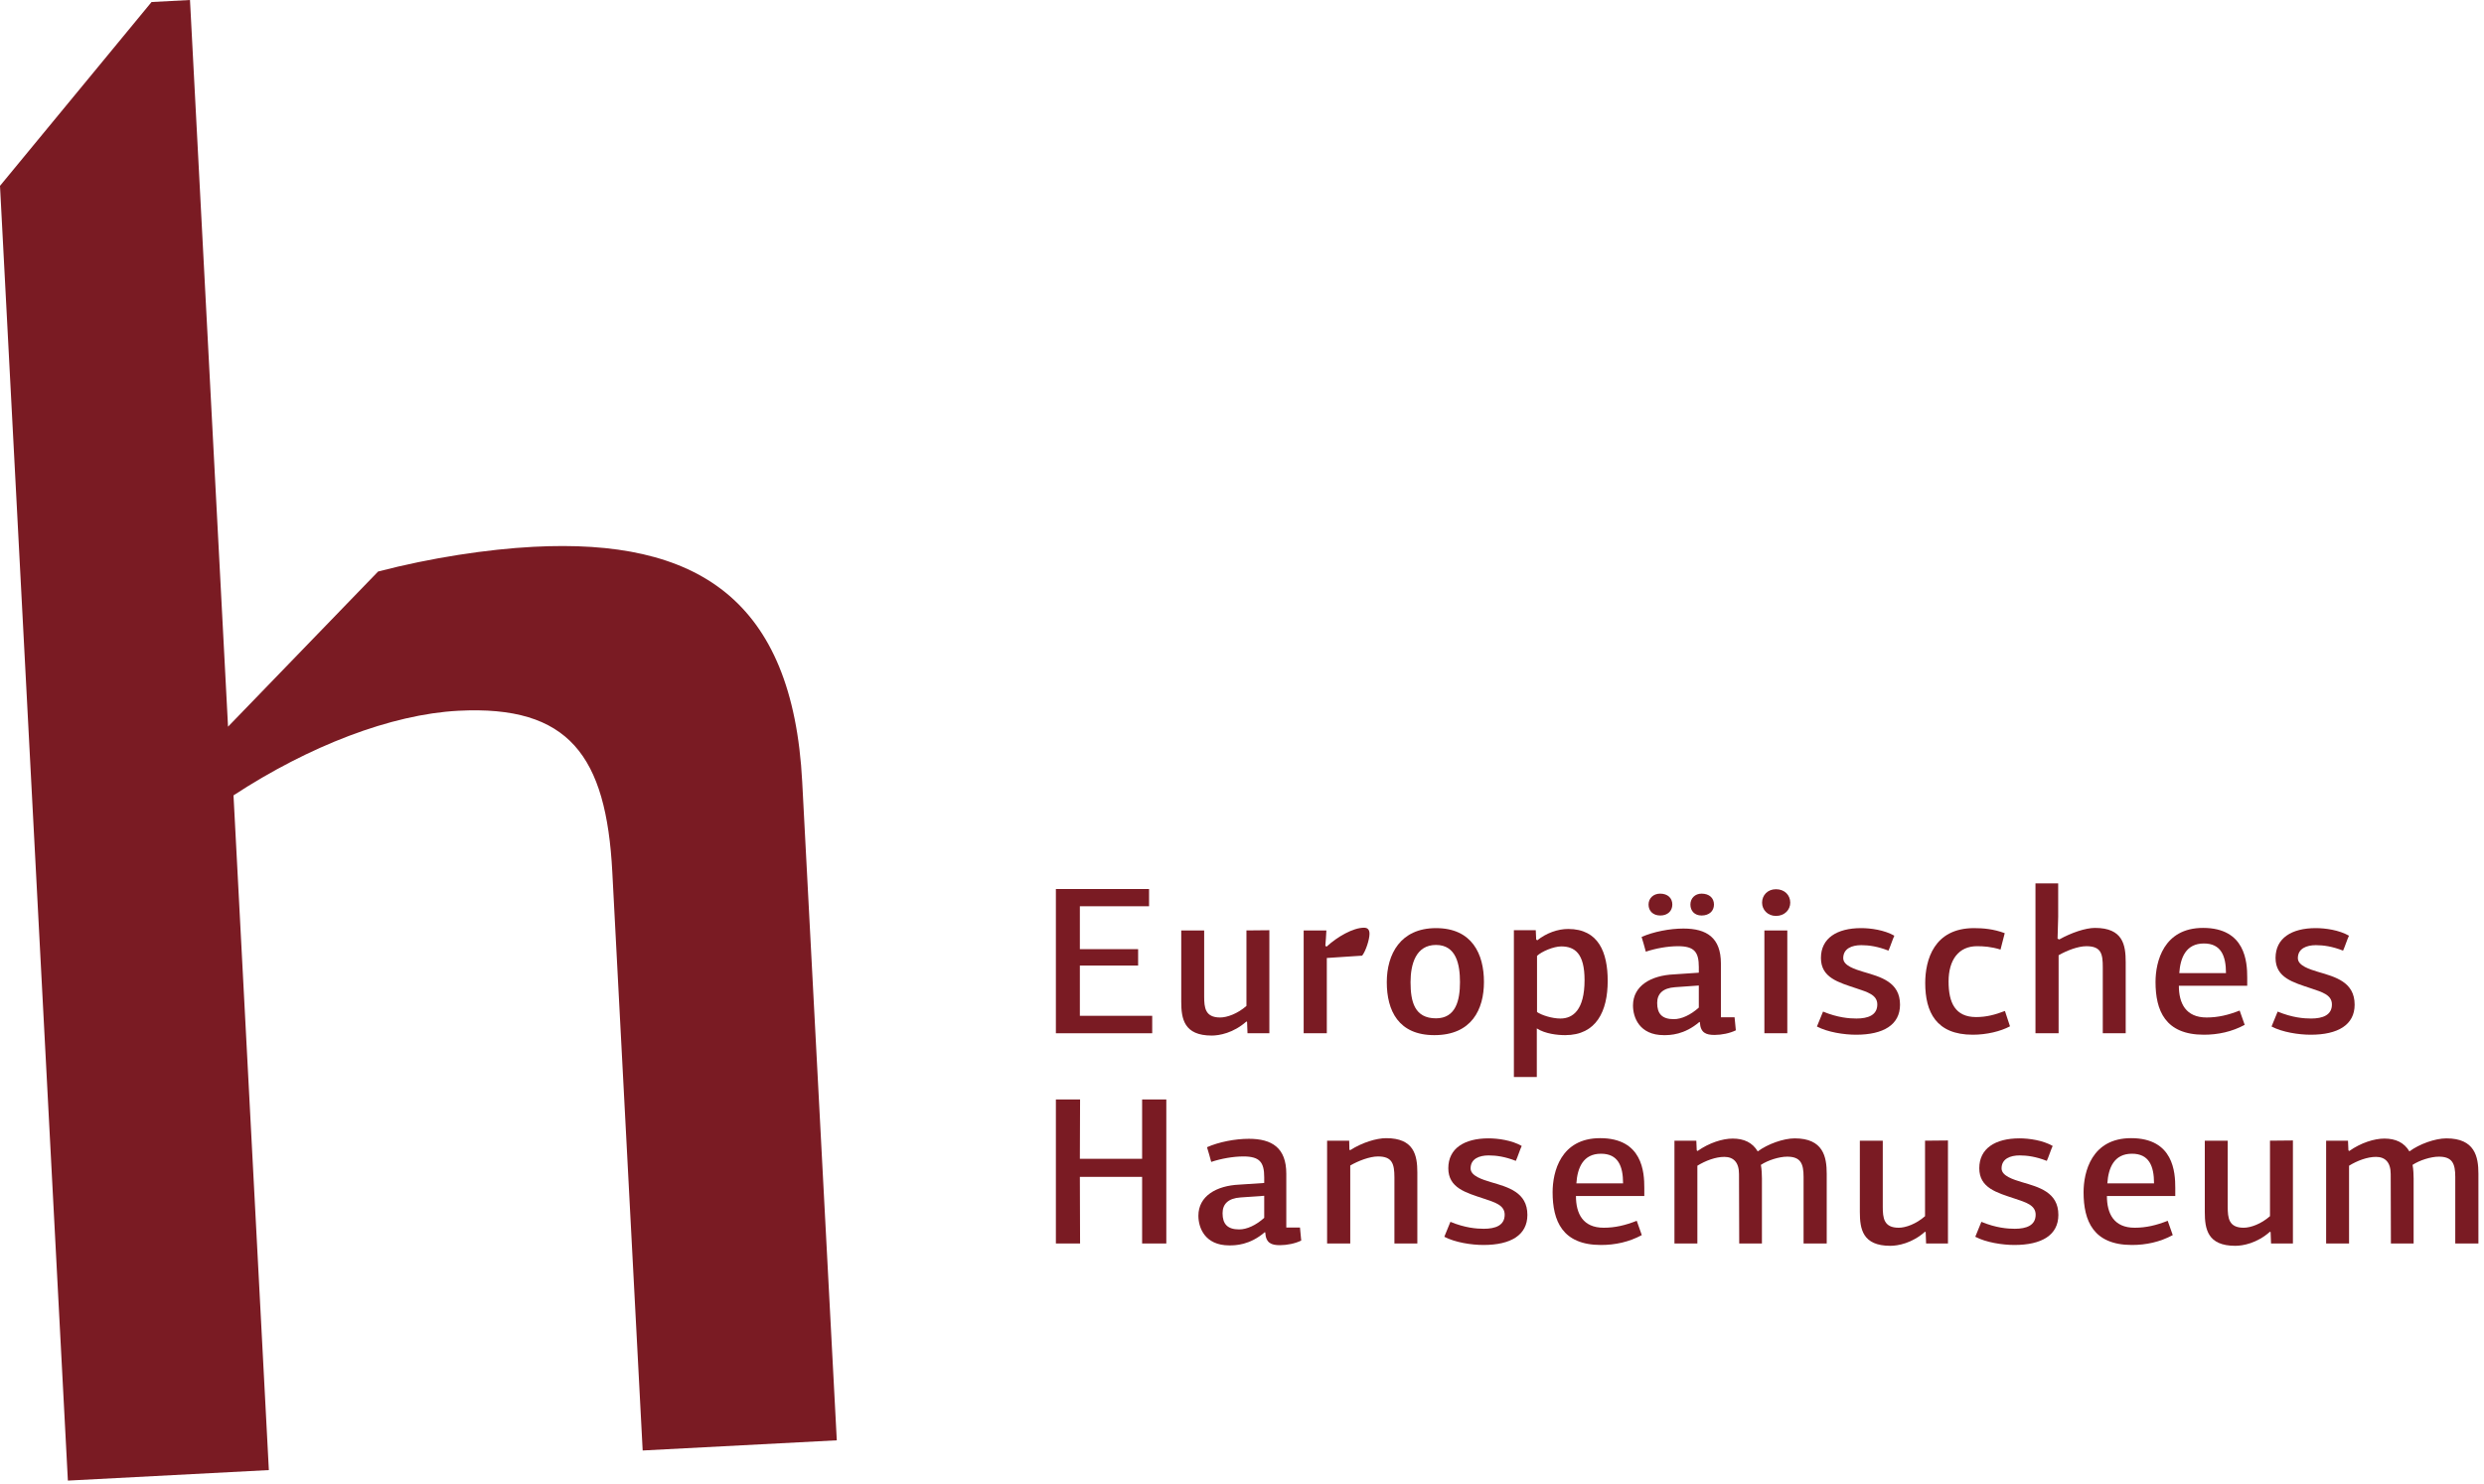
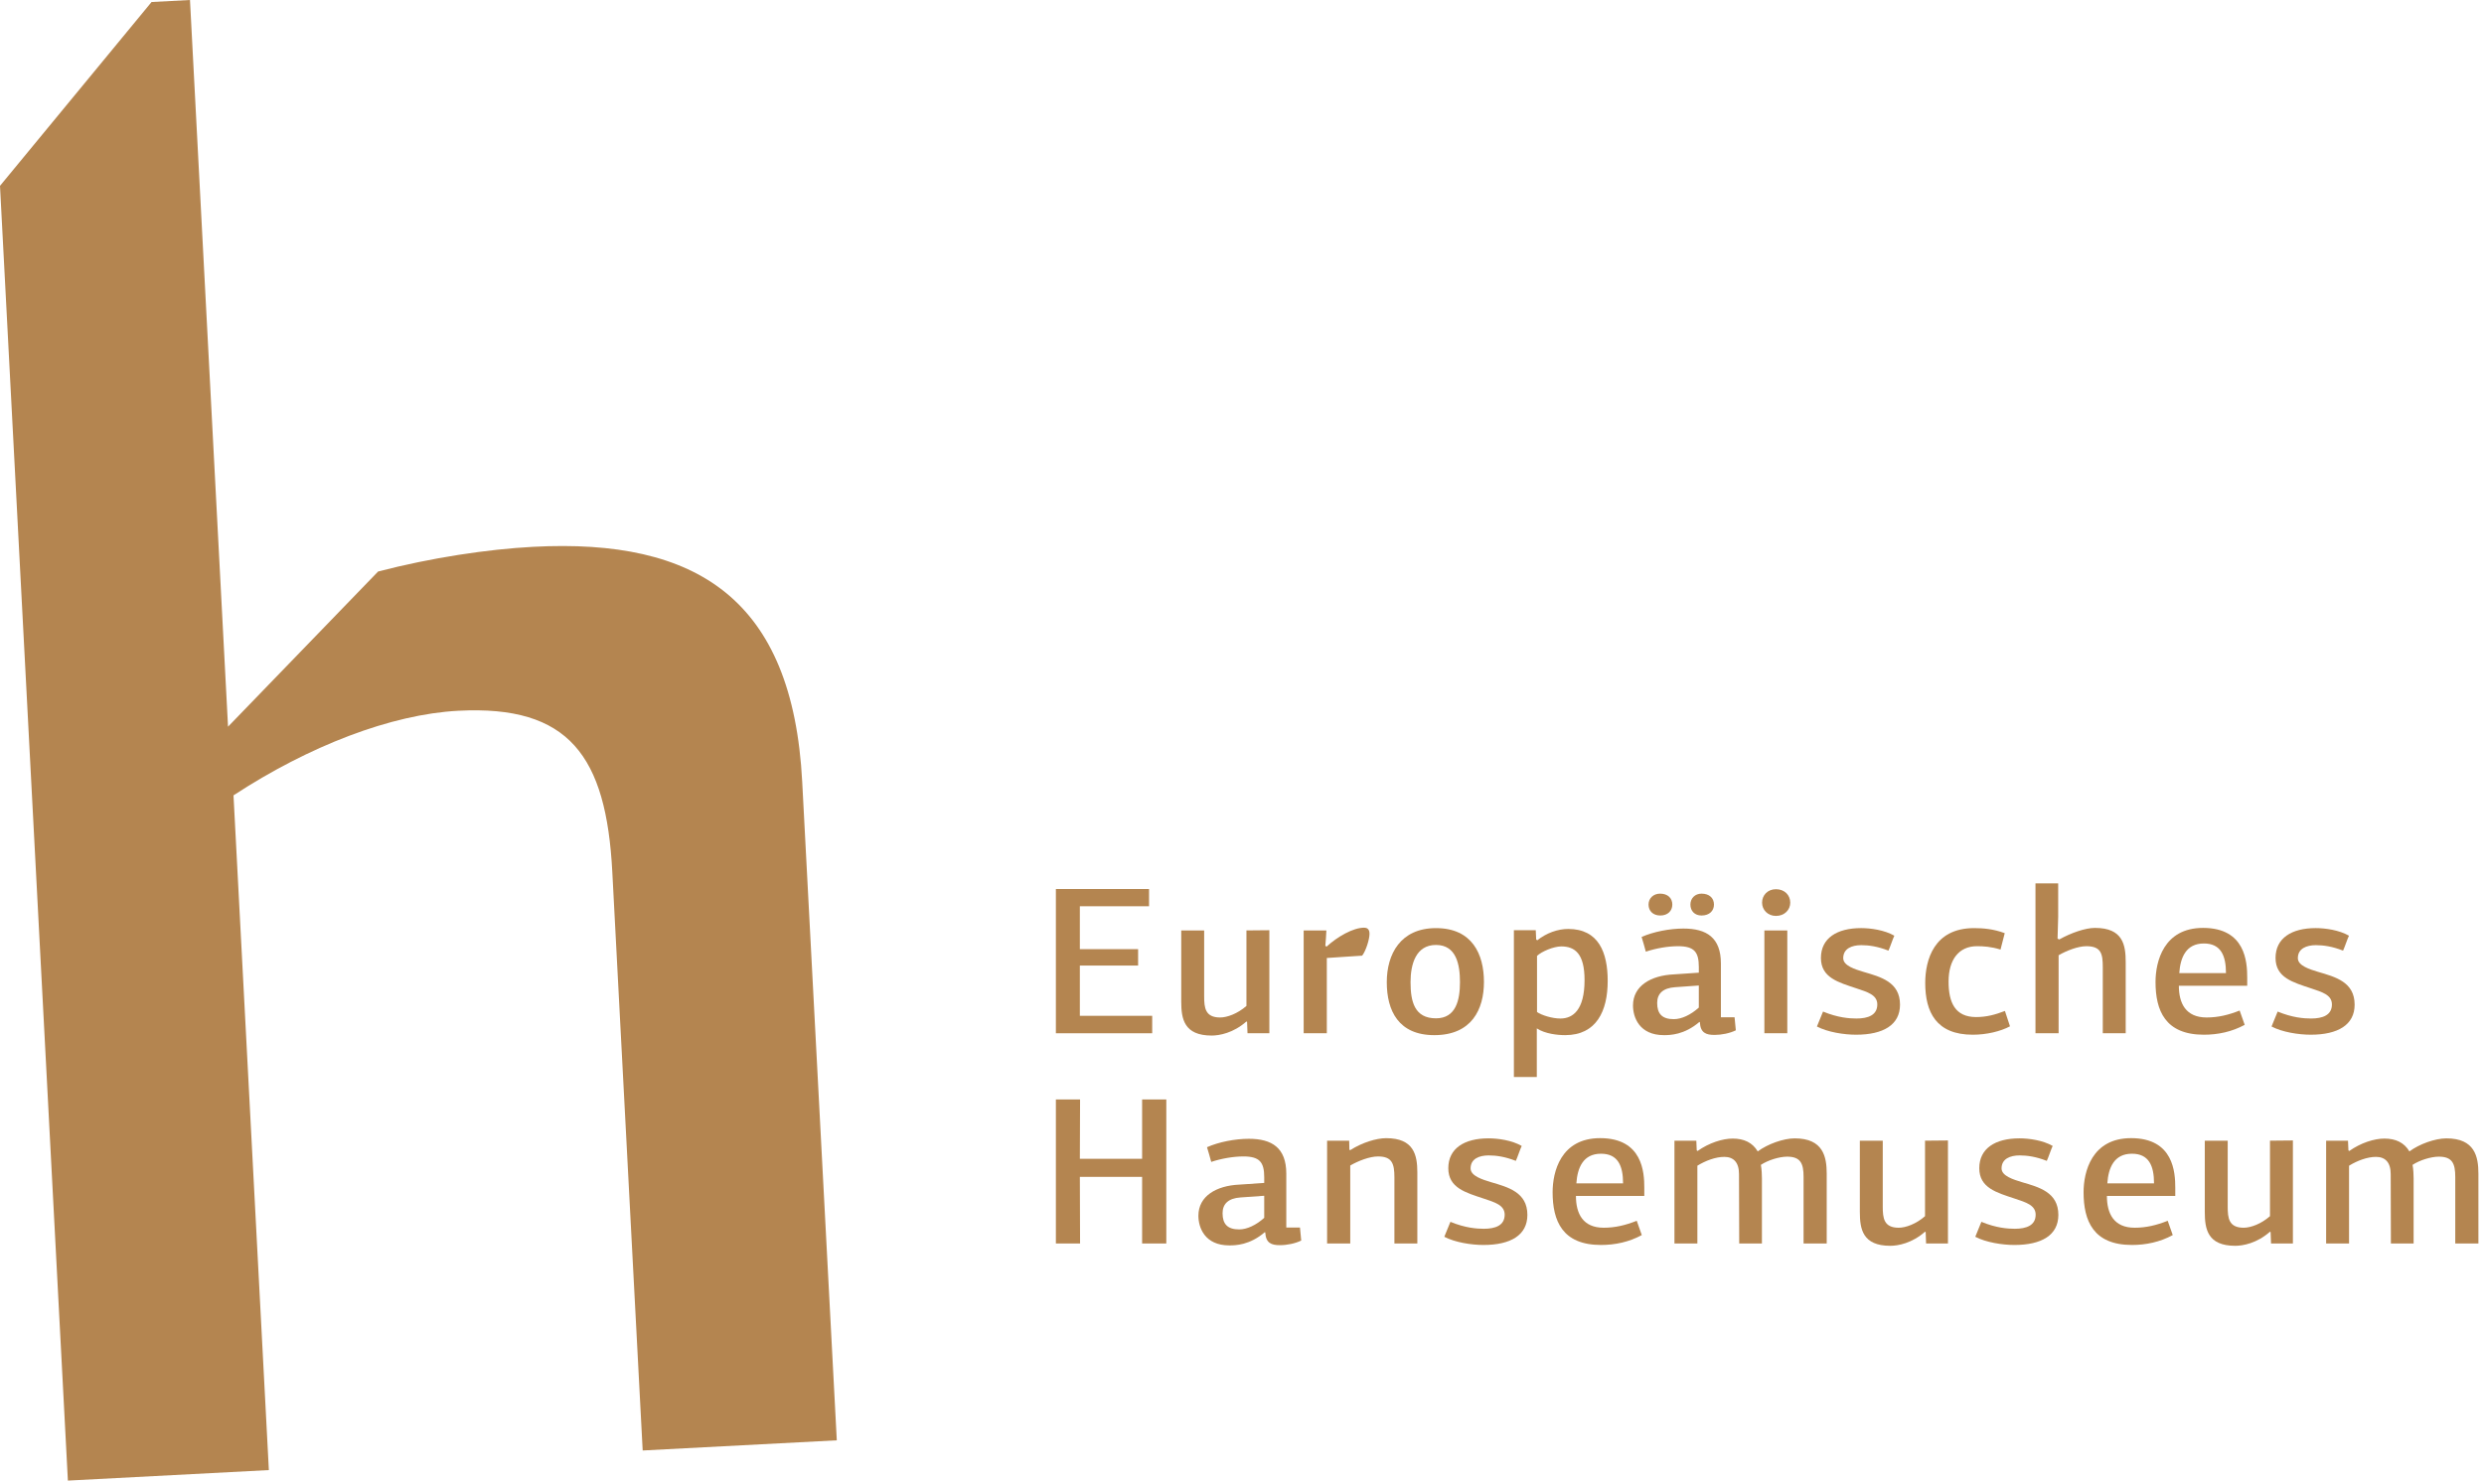
- <svg xmlns="http://www.w3.org/2000/svg" version="1.1" id="Ebene_1" x="0px" y="0px" width="377.218px" height="225.417px" viewBox="0 0 377.218 225.417" enable-background="new 0 0 377.218 225.417" xml:space="preserve">
+ <svg xmlns="http://www.w3.org/2000/svg" version="1.1" id="Ebene_1" x="0px" y="0px" width="377.219px" height="225.417px" viewBox="0 0 377.219 225.417" enable-background="new 0 0 377.219 225.417" xml:space="preserve">
  <g>
    <g>
-       <path fill="#7A1B23" d="M160.346,156.956v-21.912h14.149v2.62h-10.509v6.516h8.848v2.491h-8.848v7.634h10.987v2.651H160.346z" />
-       <path fill="#7A1B23" d="M179.383,152.164v-10.827h3.481v10.029c0,1.725,0.16,3.193,2.428,3.193c1.054,0,2.651-0.574,3.992-1.756    v-11.467c1.182,0,2.331-0.033,3.481-0.033v15.652h-3.321l-0.064-1.725l-0.096-0.065c-1.98,1.757-4.12,2.141-5.27,2.141    C179.798,157.307,179.383,154.752,179.383,152.164z" />
-       <path fill="#7A1B23" d="M201.455,143.797c1.63-1.503,4.025-2.875,5.686-2.875c0.543,0,0.831,0.287,0.831,0.926    c0,0.83-0.542,2.587-1.118,3.321c-1.788,0.096-3.608,0.256-5.365,0.353v11.435h-3.515v-15.619h3.45    c-0.032,0.702-0.096,1.629-0.159,2.331L201.455,143.797z" />
-       <path fill="#7A1B23" d="M217.814,157.243c-5.43,0-7.218-3.705-7.218-8.05c0-4.248,2.075-8.208,7.474-8.208    c5.493,0,7.282,3.96,7.282,8.177C225.352,153.315,223.5,157.243,217.814,157.243z M218.07,143.541    c-3.067,0-3.865,2.938-3.865,5.652c0,2.971,0.607,5.495,3.865,5.495c3.034,0,3.641-2.78,3.641-5.495    C221.71,146.543,221.167,143.541,218.07,143.541z" />
-       <path fill="#7A1B23" d="M233.443,142.838c1.406-1.118,3.131-1.725,4.695-1.725c4.632,0,6.006,3.577,6.006,7.89    c0,4.599-1.725,8.24-6.453,8.24c-1.149,0-3.034-0.192-4.312-1.022v7.378h-3.481v-22.295h3.321l0.064,1.406L233.443,142.838z     M240.629,148.874c0-4.023-1.468-5.11-3.545-5.11c-1.15,0-2.971,0.768-3.673,1.438v8.527c0.671,0.48,2.299,0.99,3.546,0.99    C238.874,154.719,240.629,153.41,240.629,148.874z" />
-       <path fill="#7A1B23" d="M261.335,154.529h2.076l0.191,1.98c-0.895,0.447-2.172,0.702-3.226,0.702c-1.31,0-2.141-0.318-2.236-1.916    c0-0.032-0.031-0.032-0.063-0.063c-2.299,1.979-4.472,2.012-5.397,2.012c-3.737,0-4.695-2.715-4.695-4.505    c0-3.002,2.746-4.566,6.196-4.726l3.8-0.257v-0.861c0-2.3-0.701-3.163-3.162-3.163c-1.533,0-3.353,0.319-4.886,0.831    c-0.192-0.734-0.416-1.502-0.64-2.235c1.79-0.798,4.281-1.278,6.356-1.278c3.514,0,5.686,1.374,5.686,5.303V154.529z     M252.137,139.069c-1.119,0-1.79-0.702-1.79-1.66s0.736-1.661,1.758-1.661c1.149,0,1.853,0.671,1.853,1.661    C253.958,138.366,253.254,139.069,252.137,139.069z M254.373,149.96c-1.853,0.128-2.715,0.99-2.715,2.396    c0,1.629,0.734,2.459,2.523,2.459c1.182,0,2.555-0.64,3.8-1.757v-3.354L254.373,149.96z M258.397,139.069    c-1.054,0-1.693-0.702-1.693-1.66s0.703-1.661,1.693-1.661c1.182,0,1.885,0.671,1.885,1.661    C260.282,138.366,259.579,139.069,258.397,139.069z" />
-       <path fill="#7A1B23" d="M269.695,139.133c-1.246,0-2.107-0.927-2.107-2.012c0-1.15,0.861-2.045,2.107-2.045    c1.311,0,2.172,0.895,2.172,2.045C271.867,138.206,271.005,139.133,269.695,139.133z M267.938,156.956v-15.619h3.481v15.619    H267.938z" />
-       <path fill="#7A1B23" d="M287.673,142.136c-0.224,0.447-0.671,1.819-0.895,2.268c-1.63-0.64-2.971-0.83-4.121-0.83    c-1.437,0-2.745,0.511-2.745,1.979c0,1.149,1.82,1.693,3.065,2.076c2.619,0.767,5.558,1.533,5.558,4.982    c0,3.067-2.523,4.568-6.676,4.568c-1.82,0-4.312-0.384-5.941-1.247l0.927-2.268c2.236,0.927,3.992,1.054,5.079,1.054    c1.757,0,3.161-0.51,3.161-2.139c0-1.47-1.532-1.886-3.129-2.428c-2.78-0.926-5.431-1.629-5.431-4.631    c0-3.004,2.427-4.536,6.101-4.536C284.095,140.986,286.172,141.273,287.673,142.136z" />
-       <path fill="#7A1B23" d="M300.093,154.496c1.565,0,2.874-0.352,4.375-0.927l0.767,2.333c-1.438,0.767-3.545,1.277-5.652,1.277    c-5.559,0-7.22-3.451-7.22-7.857c0-3.481,1.311-8.337,7.41-8.337c1.374,0,2.971,0.128,4.664,0.767l-0.64,2.492    c-1.437-0.447-2.587-0.513-3.576-0.513c-2.779,0-4.312,2.077-4.312,5.367C295.909,152.292,296.899,154.496,300.093,154.496z" />
-       <path fill="#7A1B23" d="M312.714,142.71c1.82-1.022,3.992-1.757,5.429-1.757c4.249,0,4.664,2.588,4.664,5.206v10.797h-3.481    v-10.03c0-2.012-0.223-3.194-2.491-3.194c-1.277,0-3.003,0.672-4.217,1.374v11.851h-3.513v-22.773h3.449v5.077l-0.095,3.323    L312.714,142.71z" />
-       <path fill="#7A1B23" d="M341.261,148.492v1.244H330.88c0,2.684,1.054,4.823,4.216,4.823c1.757,0,3.321-0.384,5.015-1.054    l0.767,2.173c-1.949,1.054-4.057,1.501-6.196,1.501c-5.878,0-7.346-3.674-7.346-8.018c0-3.066,1.214-8.209,7.218-8.209    C341.005,140.953,341.261,146.159,341.261,148.492z M330.944,147.821h7.091c0-2.651-0.768-4.503-3.354-4.503    C331.965,143.318,331.104,145.457,330.944,147.821z" />
-       <path fill="#7A1B23" d="M356.711,142.136c-0.224,0.447-0.671,1.819-0.895,2.268c-1.629-0.64-2.971-0.83-4.12-0.83    c-1.438,0-2.746,0.511-2.746,1.979c0,1.149,1.82,1.693,3.065,2.076c2.62,0.767,5.558,1.533,5.558,4.982    c0,3.067-2.523,4.568-6.676,4.568c-1.82,0-4.312-0.384-5.941-1.247l0.927-2.268c2.236,0.927,3.992,1.054,5.079,1.054    c1.757,0,3.161-0.51,3.161-2.139c0-1.47-1.532-1.886-3.129-2.428c-2.779-0.926-5.431-1.629-5.431-4.631    c0-3.004,2.428-4.536,6.102-4.536C353.133,140.986,355.21,141.273,356.711,142.136z" />
-       <path fill="#7A1B23" d="M173.441,188.894v-10.126h-9.454c0,3.354,0.032,6.771,0.032,10.126h-3.673v-21.879h3.673    c0,3.034-0.032,5.973-0.032,9.007h9.454v-9.007h3.674v21.879H173.441z" />
-       <path fill="#7A1B23" d="M195.336,186.466h2.077l0.19,1.98c-0.894,0.447-2.171,0.702-3.226,0.702c-1.31,0-2.14-0.318-2.236-1.916    c0-0.032-0.031-0.032-0.063-0.063c-2.299,1.979-4.471,2.012-5.397,2.012c-3.737,0-4.694-2.715-4.694-4.505    c0-3.002,2.745-4.566,6.196-4.726l3.8-0.257v-0.861c0-2.3-0.702-3.163-3.162-3.163c-1.533,0-3.353,0.32-4.887,0.831    c-0.191-0.734-0.415-1.501-0.639-2.235c1.789-0.798,4.28-1.277,6.355-1.277c3.515,0,5.686,1.373,5.686,5.302V186.466z     M188.374,181.898c-1.852,0.128-2.715,0.99-2.715,2.396c0,1.629,0.735,2.459,2.524,2.459c1.181,0,2.555-0.64,3.8-1.757v-3.353    L188.374,181.898z" />
-       <path fill="#7A1B23" d="M211.755,188.894v-10.03c0-2.107-0.352-3.194-2.491-3.194c-1.277,0-3.002,0.672-4.216,1.374v11.851h-3.515    v-15.619h3.354l0.032,1.373l0.128,0.063c1.788-1.149,3.961-1.82,5.462-1.82c4.216,0,4.727,2.588,4.727,5.206v10.797H211.755z" />
-       <path fill="#7A1B23" d="M231.087,174.073c-0.224,0.447-0.671,1.819-0.895,2.268c-1.63-0.64-2.971-0.83-4.121-0.83    c-1.437,0-2.747,0.511-2.747,1.979c0,1.149,1.821,1.693,3.067,2.076c2.618,0.767,5.557,1.533,5.557,4.982    c0,3.067-2.522,4.568-6.675,4.568c-1.82,0-4.312-0.384-5.941-1.246l0.927-2.269c2.235,0.927,3.992,1.055,5.078,1.055    c1.758,0,3.162-0.511,3.162-2.14c0-1.47-1.533-1.886-3.131-2.428c-2.778-0.926-5.429-1.629-5.429-4.631    c0-3.004,2.427-4.536,6.101-4.536C227.509,172.923,229.586,173.211,231.087,174.073z" />
-       <path fill="#7A1B23" d="M249.703,180.43v1.244h-10.381c0,2.684,1.055,4.823,4.218,4.823c1.755,0,3.321-0.384,5.014-1.054    l0.767,2.173c-1.948,1.054-4.056,1.501-6.196,1.501c-5.877,0-7.347-3.674-7.347-8.018c0-3.066,1.214-8.209,7.219-8.209    C249.449,172.891,249.703,178.097,249.703,180.43z M239.386,179.758h7.092c0-2.651-0.768-4.503-3.354-4.503    C240.409,175.255,239.545,177.395,239.386,179.758z" />
-       <path fill="#7A1B23" d="M273.89,188.894v-10.126c0-2.012-0.447-3.066-2.491-3.066c-1.214,0-2.938,0.544-3.993,1.247    c0.128,0.701,0.159,1.532,0.159,2.075v9.87h-3.448c0-3.515-0.033-7.026-0.033-10.541c0-1.788-0.83-2.618-2.235-2.618    c-1.31,0-2.843,0.574-4.088,1.341v11.818h-3.481v-15.619h3.321l0.063,1.47l0.128,0.095c1.757-1.245,3.801-1.885,5.335-1.885    c1.724,0,3.002,0.607,3.801,1.949c1.501-1.118,3.896-1.98,5.622-1.98c4.312,0,4.854,2.778,4.854,5.366v10.604H273.89z" />
-       <path fill="#7A1B23" d="M282.435,184.102v-10.827h3.481v10.029c0,1.725,0.159,3.193,2.427,3.193c1.055,0,2.651-0.574,3.992-1.756    v-11.467c1.182,0,2.332-0.033,3.481-0.033v15.652h-3.321l-0.063-1.725l-0.097-0.065c-1.98,1.758-4.12,2.141-5.27,2.141    C282.849,189.244,282.435,186.69,282.435,184.102z" />
-       <path fill="#7A1B23" d="M311.718,174.073c-0.224,0.447-0.67,1.819-0.894,2.268c-1.629-0.64-2.971-0.83-4.12-0.83    c-1.438,0-2.747,0.511-2.747,1.979c0,1.149,1.821,1.693,3.065,2.076c2.62,0.767,5.559,1.533,5.559,4.982    c0,3.067-2.523,4.568-6.676,4.568c-1.82,0-4.312-0.384-5.94-1.246l0.926-2.269c2.236,0.927,3.993,1.055,5.078,1.055    c1.757,0,3.163-0.511,3.163-2.14c0-1.47-1.533-1.886-3.131-2.428c-2.778-0.926-5.429-1.629-5.429-4.631    c0-3.004,2.427-4.536,6.1-4.536C308.142,172.923,310.217,173.211,311.718,174.073z" />
-       <path fill="#7A1B23" d="M330.335,180.43v1.244h-10.381c0,2.684,1.055,4.823,4.216,4.823c1.757,0,3.322-0.384,5.016-1.054    l0.767,2.173c-1.949,1.054-4.058,1.501-6.196,1.501c-5.878,0-7.347-3.674-7.347-8.018c0-3.066,1.214-8.209,7.218-8.209    C330.08,172.891,330.335,178.097,330.335,180.43z M320.019,179.758h7.09c0-2.651-0.767-4.503-3.353-4.503    C321.041,175.255,320.178,177.395,320.019,179.758z" />
-       <path fill="#7A1B23" d="M334.818,184.102v-10.827h3.481v10.029c0,1.725,0.16,3.193,2.428,3.193c1.054,0,2.651-0.574,3.992-1.756    v-11.467c1.183,0,2.333-0.033,3.481-0.033v15.652h-3.321l-0.064-1.725l-0.096-0.065c-1.98,1.758-4.12,2.141-5.27,2.141    C335.234,189.244,334.818,186.69,334.818,184.102z" />
-       <path fill="#7A1B23" d="M372.854,188.894v-10.126c0-2.012-0.447-3.066-2.491-3.066c-1.214,0-2.938,0.544-3.992,1.247    c0.128,0.701,0.16,1.532,0.16,2.075v9.87h-3.45c0-3.515-0.031-7.026-0.031-10.541c0-1.788-0.831-2.618-2.236-2.618    c-1.311,0-2.843,0.574-4.089,1.341v11.818h-3.481v-15.619h3.321l0.064,1.47l0.128,0.095c1.756-1.245,3.8-1.885,5.334-1.885    c1.725,0,3.003,0.607,3.801,1.949c1.501-1.118,3.897-1.98,5.622-1.98c4.312,0,4.855,2.778,4.855,5.366v10.604H372.854z" />
+       <path fill="#B48550" d="M160.346,156.957v-21.912h14.148v2.619h-10.509v6.517h8.848v2.491h-8.848v7.634h10.987v2.651H160.346z" />
+       <path fill="#B48550" d="M179.383,152.164v-10.826h3.481v10.029c0,1.725,0.16,3.192,2.428,3.192c1.055,0,2.651-0.574,3.992-1.756    v-11.468c1.182,0,2.331-0.032,3.481-0.032v15.651h-3.321l-0.064-1.725l-0.096-0.064c-1.979,1.756-4.12,2.141-5.27,2.141    C179.798,157.307,179.383,154.751,179.383,152.164z" />
+       <path fill="#B48550" d="M201.455,143.796c1.63-1.502,4.025-2.875,5.687-2.875c0.543,0,0.831,0.287,0.831,0.927    c0,0.83-0.542,2.587-1.118,3.321c-1.788,0.096-3.608,0.256-5.365,0.353v11.435h-3.515v-15.619h3.449    c-0.031,0.703-0.096,1.629-0.158,2.332L201.455,143.796z" />
+       <path fill="#B48550" d="M217.814,157.244c-5.431,0-7.218-3.705-7.218-8.051c0-4.248,2.074-8.208,7.474-8.208    c5.493,0,7.282,3.96,7.282,8.177C225.352,153.315,223.5,157.244,217.814,157.244z M218.07,143.541    c-3.067,0-3.865,2.938-3.865,5.652c0,2.971,0.607,5.495,3.865,5.495c3.034,0,3.641-2.78,3.641-5.495    C221.71,146.542,221.167,143.541,218.07,143.541z" />
+       <path fill="#B48550" d="M233.443,142.837c1.406-1.117,3.131-1.725,4.695-1.725c4.632,0,6.006,3.577,6.006,7.891    c0,4.599-1.726,8.24-6.453,8.24c-1.149,0-3.034-0.192-4.312-1.022v7.378h-3.48v-22.295h3.321l0.063,1.406L233.443,142.837z     M240.629,148.875c0-4.023-1.468-5.11-3.545-5.11c-1.149,0-2.971,0.768-3.673,1.438v8.526c0.671,0.479,2.299,0.99,3.546,0.99    C238.874,154.719,240.629,153.41,240.629,148.875z" />
+       <path fill="#B48550" d="M261.335,154.529h2.076l0.191,1.98c-0.896,0.447-2.172,0.701-3.227,0.701c-1.31,0-2.141-0.317-2.235-1.916    c0-0.031-0.031-0.031-0.063-0.062c-2.299,1.979-4.472,2.012-5.396,2.012c-3.737,0-4.695-2.715-4.695-4.505    c0-3.002,2.746-4.565,6.196-4.726l3.8-0.258v-0.86c0-2.3-0.701-3.163-3.162-3.163c-1.533,0-3.354,0.319-4.886,0.831    c-0.192-0.733-0.416-1.502-0.641-2.235c1.79-0.798,4.281-1.277,6.356-1.277c3.514,0,5.686,1.373,5.686,5.303V154.529z     M252.137,139.069c-1.119,0-1.79-0.702-1.79-1.659c0-0.959,0.735-1.662,1.758-1.662c1.148,0,1.853,0.672,1.853,1.662    C253.958,138.366,253.254,139.069,252.137,139.069z M254.373,149.96c-1.853,0.127-2.715,0.99-2.715,2.396    c0,1.629,0.734,2.459,2.523,2.459c1.182,0,2.555-0.64,3.8-1.757v-3.354L254.373,149.96z M258.397,139.069    c-1.054,0-1.693-0.702-1.693-1.659c0-0.959,0.703-1.662,1.693-1.662c1.182,0,1.885,0.672,1.885,1.662    C260.282,138.366,259.579,139.069,258.397,139.069z" />
+       <path fill="#B48550" d="M269.695,139.132c-1.246,0-2.107-0.926-2.107-2.012c0-1.149,0.861-2.045,2.107-2.045    c1.311,0,2.172,0.896,2.172,2.045C271.867,138.207,271.005,139.132,269.695,139.132z M267.938,156.957v-15.619h3.48v15.619    H267.938z" />
+       <path fill="#B48550" d="M287.673,142.136c-0.224,0.447-0.671,1.818-0.895,2.268c-1.63-0.64-2.971-0.83-4.121-0.83    c-1.437,0-2.745,0.512-2.745,1.979c0,1.149,1.82,1.692,3.065,2.075c2.619,0.768,5.558,1.533,5.558,4.982    c0,3.067-2.522,4.568-6.676,4.568c-1.82,0-4.312-0.385-5.941-1.247l0.928-2.269c2.235,0.928,3.991,1.055,5.078,1.055    c1.758,0,3.161-0.51,3.161-2.139c0-1.471-1.531-1.887-3.129-2.429c-2.779-0.926-5.431-1.629-5.431-4.631    c0-3.004,2.427-4.536,6.101-4.536C284.095,140.986,286.172,141.273,287.673,142.136z" />
+       <path fill="#B48550" d="M300.094,154.496c1.564,0,2.874-0.352,4.375-0.927l0.767,2.333c-1.438,0.768-3.545,1.277-5.652,1.277    c-5.559,0-7.22-3.451-7.22-7.857c0-3.48,1.311-8.337,7.41-8.337c1.374,0,2.971,0.128,4.664,0.767l-0.64,2.492    c-1.438-0.447-2.588-0.513-3.576-0.513c-2.779,0-4.312,2.077-4.312,5.367C295.909,152.292,296.899,154.496,300.094,154.496z" />
+       <path fill="#B48550" d="M312.715,142.71c1.819-1.022,3.991-1.758,5.429-1.758c4.249,0,4.664,2.588,4.664,5.207v10.797h-3.481    v-10.03c0-2.013-0.223-3.194-2.49-3.194c-1.277,0-3.004,0.672-4.218,1.374v11.851h-3.513v-22.772h3.449v5.077l-0.095,3.322    L312.715,142.71z" />
+       <path fill="#B48550" d="M341.261,148.492v1.244h-10.381c0,2.684,1.054,4.823,4.216,4.823c1.757,0,3.321-0.384,5.015-1.054    l0.768,2.173c-1.949,1.054-4.058,1.501-6.196,1.501c-5.878,0-7.346-3.674-7.346-8.018c0-3.066,1.214-8.209,7.218-8.209    C341.006,140.953,341.261,146.16,341.261,148.492z M330.944,147.821h7.091c0-2.651-0.768-4.503-3.354-4.503    C331.966,143.318,331.104,145.457,330.944,147.821z" />
+       <path fill="#B48550" d="M356.712,142.136c-0.225,0.447-0.672,1.818-0.896,2.268c-1.629-0.64-2.971-0.83-4.12-0.83    c-1.438,0-2.746,0.512-2.746,1.979c0,1.149,1.82,1.692,3.065,2.075c2.62,0.768,5.558,1.533,5.558,4.982    c0,3.067-2.522,4.568-6.676,4.568c-1.82,0-4.312-0.385-5.941-1.247l0.928-2.269c2.235,0.928,3.992,1.055,5.079,1.055    c1.757,0,3.161-0.51,3.161-2.139c0-1.471-1.532-1.887-3.13-2.429c-2.778-0.926-5.431-1.629-5.431-4.631    c0-3.004,2.428-4.536,6.102-4.536C353.134,140.986,355.211,141.273,356.712,142.136z" />
+       <path fill="#B48550" d="M173.441,188.894v-10.126h-9.454c0,3.354,0.032,6.771,0.032,10.126h-3.673v-21.879h3.673    c0,3.033-0.032,5.973-0.032,9.007h9.454v-9.007h3.674v21.879H173.441z" />
+       <path fill="#B48550" d="M195.336,186.466h2.077l0.19,1.979c-0.895,0.447-2.171,0.702-3.227,0.702c-1.31,0-2.14-0.318-2.235-1.916    c0-0.031-0.031-0.031-0.063-0.062c-2.299,1.979-4.471,2.012-5.396,2.012c-3.737,0-4.694-2.715-4.694-4.506    c0-3.002,2.745-4.565,6.196-4.726l3.8-0.257v-0.861c0-2.3-0.702-3.162-3.162-3.162c-1.533,0-3.354,0.319-4.887,0.83    c-0.191-0.733-0.415-1.5-0.64-2.234c1.789-0.799,4.28-1.277,6.355-1.277c3.515,0,5.686,1.373,5.686,5.303V186.466z     M188.374,181.898c-1.852,0.128-2.715,0.99-2.715,2.396c0,1.629,0.735,2.459,2.524,2.459c1.181,0,2.555-0.641,3.8-1.758v-3.353    L188.374,181.898z" />
+       <path fill="#B48550" d="M211.755,188.894v-10.03c0-2.106-0.352-3.194-2.49-3.194c-1.277,0-3.002,0.672-4.217,1.375v11.851h-3.515    v-15.619h3.354l0.031,1.373l0.128,0.063c1.788-1.149,3.961-1.82,5.463-1.82c4.216,0,4.727,2.588,4.727,5.206v10.797    L211.755,188.894L211.755,188.894z" />
+       <path fill="#B48550" d="M231.087,174.073c-0.224,0.447-0.671,1.819-0.895,2.269c-1.63-0.641-2.971-0.83-4.121-0.83    c-1.438,0-2.747,0.511-2.747,1.979c0,1.149,1.821,1.693,3.067,2.076c2.617,0.768,5.557,1.533,5.557,4.982    c0,3.066-2.521,4.567-6.675,4.567c-1.82,0-4.312-0.384-5.941-1.245l0.928-2.27c2.234,0.927,3.991,1.055,5.077,1.055    c1.759,0,3.162-0.511,3.162-2.14c0-1.47-1.533-1.886-3.131-2.429c-2.778-0.926-5.429-1.629-5.429-4.631    c0-3.004,2.427-4.535,6.101-4.535C227.509,172.923,229.586,173.21,231.087,174.073z" />
+       <path fill="#B48550" d="M249.703,180.43v1.243h-10.381c0,2.685,1.055,4.824,4.218,4.824c1.755,0,3.321-0.385,5.015-1.055    l0.767,2.173c-1.948,1.054-4.056,1.501-6.196,1.501c-5.877,0-7.347-3.674-7.347-8.018c0-3.066,1.214-8.209,7.219-8.209    C249.449,172.891,249.703,178.097,249.703,180.43z M239.386,179.757h7.092c0-2.65-0.769-4.502-3.354-4.502    C240.409,175.255,239.545,177.395,239.386,179.757z" />
+       <path fill="#B48550" d="M273.89,188.894v-10.126c0-2.013-0.447-3.065-2.491-3.065c-1.214,0-2.938,0.543-3.993,1.246    c0.128,0.701,0.159,1.532,0.159,2.075v9.87h-3.448c0-3.516-0.033-7.025-0.033-10.541c0-1.788-0.83-2.618-2.234-2.618    c-1.311,0-2.844,0.574-4.088,1.341v11.818h-3.481v-15.619h3.321l0.062,1.471l0.128,0.094c1.757-1.244,3.801-1.885,5.335-1.885    c1.725,0,3.002,0.607,3.802,1.949c1.501-1.117,3.896-1.98,5.621-1.98c4.312,0,4.854,2.779,4.854,5.367v10.604H273.89z" />
+       <path fill="#B48550" d="M282.435,184.102v-10.827h3.48v10.029c0,1.725,0.159,3.193,2.427,3.193c1.056,0,2.651-0.574,3.992-1.756    v-11.468c1.183,0,2.332-0.032,3.481-0.032v15.651h-3.321l-0.062-1.726l-0.098-0.064c-1.979,1.758-4.12,2.141-5.27,2.141    C282.849,189.244,282.435,186.69,282.435,184.102z" />
+       <path fill="#B48550" d="M311.719,174.073c-0.225,0.447-0.67,1.819-0.895,2.269c-1.629-0.641-2.971-0.83-4.12-0.83    c-1.438,0-2.747,0.511-2.747,1.979c0,1.149,1.821,1.693,3.065,2.076c2.62,0.768,5.559,1.533,5.559,4.982    c0,3.066-2.522,4.567-6.676,4.567c-1.82,0-4.312-0.384-5.939-1.245l0.926-2.27c2.236,0.927,3.993,1.055,5.078,1.055    c1.757,0,3.163-0.511,3.163-2.14c0-1.47-1.533-1.886-3.132-2.429c-2.777-0.926-5.429-1.629-5.429-4.631    c0-3.004,2.427-4.535,6.101-4.535C308.142,172.923,310.218,173.21,311.719,174.073z" />
+       <path fill="#B48550" d="M330.336,180.43v1.243h-10.382c0,2.685,1.056,4.824,4.217,4.824c1.757,0,3.321-0.385,5.016-1.055    l0.767,2.173c-1.948,1.054-4.058,1.501-6.195,1.501c-5.878,0-7.348-3.674-7.348-8.018c0-3.066,1.214-8.209,7.219-8.209    C330.08,172.891,330.336,178.097,330.336,180.43z M320.019,179.757h7.09c0-2.65-0.767-4.502-3.353-4.502    C321.041,175.255,320.178,177.395,320.019,179.757z" />
+       <path fill="#B48550" d="M334.818,184.102v-10.827h3.481v10.029c0,1.725,0.16,3.193,2.428,3.193c1.054,0,2.651-0.574,3.992-1.756    v-11.468c1.183,0,2.333-0.032,3.48-0.032v15.651h-3.32l-0.064-1.726l-0.096-0.064c-1.98,1.758-4.12,2.141-5.271,2.141    C335.234,189.244,334.818,186.69,334.818,184.102z" />
+       <path fill="#B48550" d="M372.854,188.894v-10.126c0-2.013-0.447-3.065-2.491-3.065c-1.214,0-2.938,0.543-3.992,1.246    c0.128,0.701,0.16,1.532,0.16,2.075v9.87h-3.45c0-3.516-0.03-7.025-0.03-10.541c0-1.788-0.831-2.618-2.236-2.618    c-1.311,0-2.843,0.574-4.089,1.341v11.818h-3.481v-15.619h3.321l0.064,1.471l0.128,0.094c1.756-1.244,3.8-1.885,5.334-1.885    c1.725,0,3.003,0.607,3.801,1.949c1.501-1.117,3.896-1.98,5.622-1.98c4.312,0,4.854,2.779,4.854,5.367v10.604H372.854z" />
    </g>
-     <path fill="#7A1B23" d="M121.824,118.776c-1.447-27.829-16.028-37.009-40.826-35.714c-6.957,0.365-15.543,1.66-23.578,3.753   l-22.791,23.571L28.851,0l-5.836,0.306L0,28.23l10.308,196.68l30.52-1.599l-5.368-102.493c11.482-7.511,23.942-12.314,34.135-12.85   c16.813-0.88,22.466,6.842,23.388,24.48l4.613,87.887l29.478-1.545L121.824,118.776z" />
+     <path fill="#B48550" d="M121.824,118.776c-1.447-27.829-16.028-37.009-40.826-35.714c-6.957,0.365-15.543,1.66-23.578,3.753   l-22.791,23.571L28.851,0l-5.836,0.306L0,28.23l10.309,196.68l30.52-1.599L35.46,120.818c11.482-7.511,23.942-12.314,34.136-12.85   c16.812-0.88,22.466,6.842,23.388,24.479l4.613,87.888l29.478-1.545L121.824,118.776z" />
  </g>
</svg>
